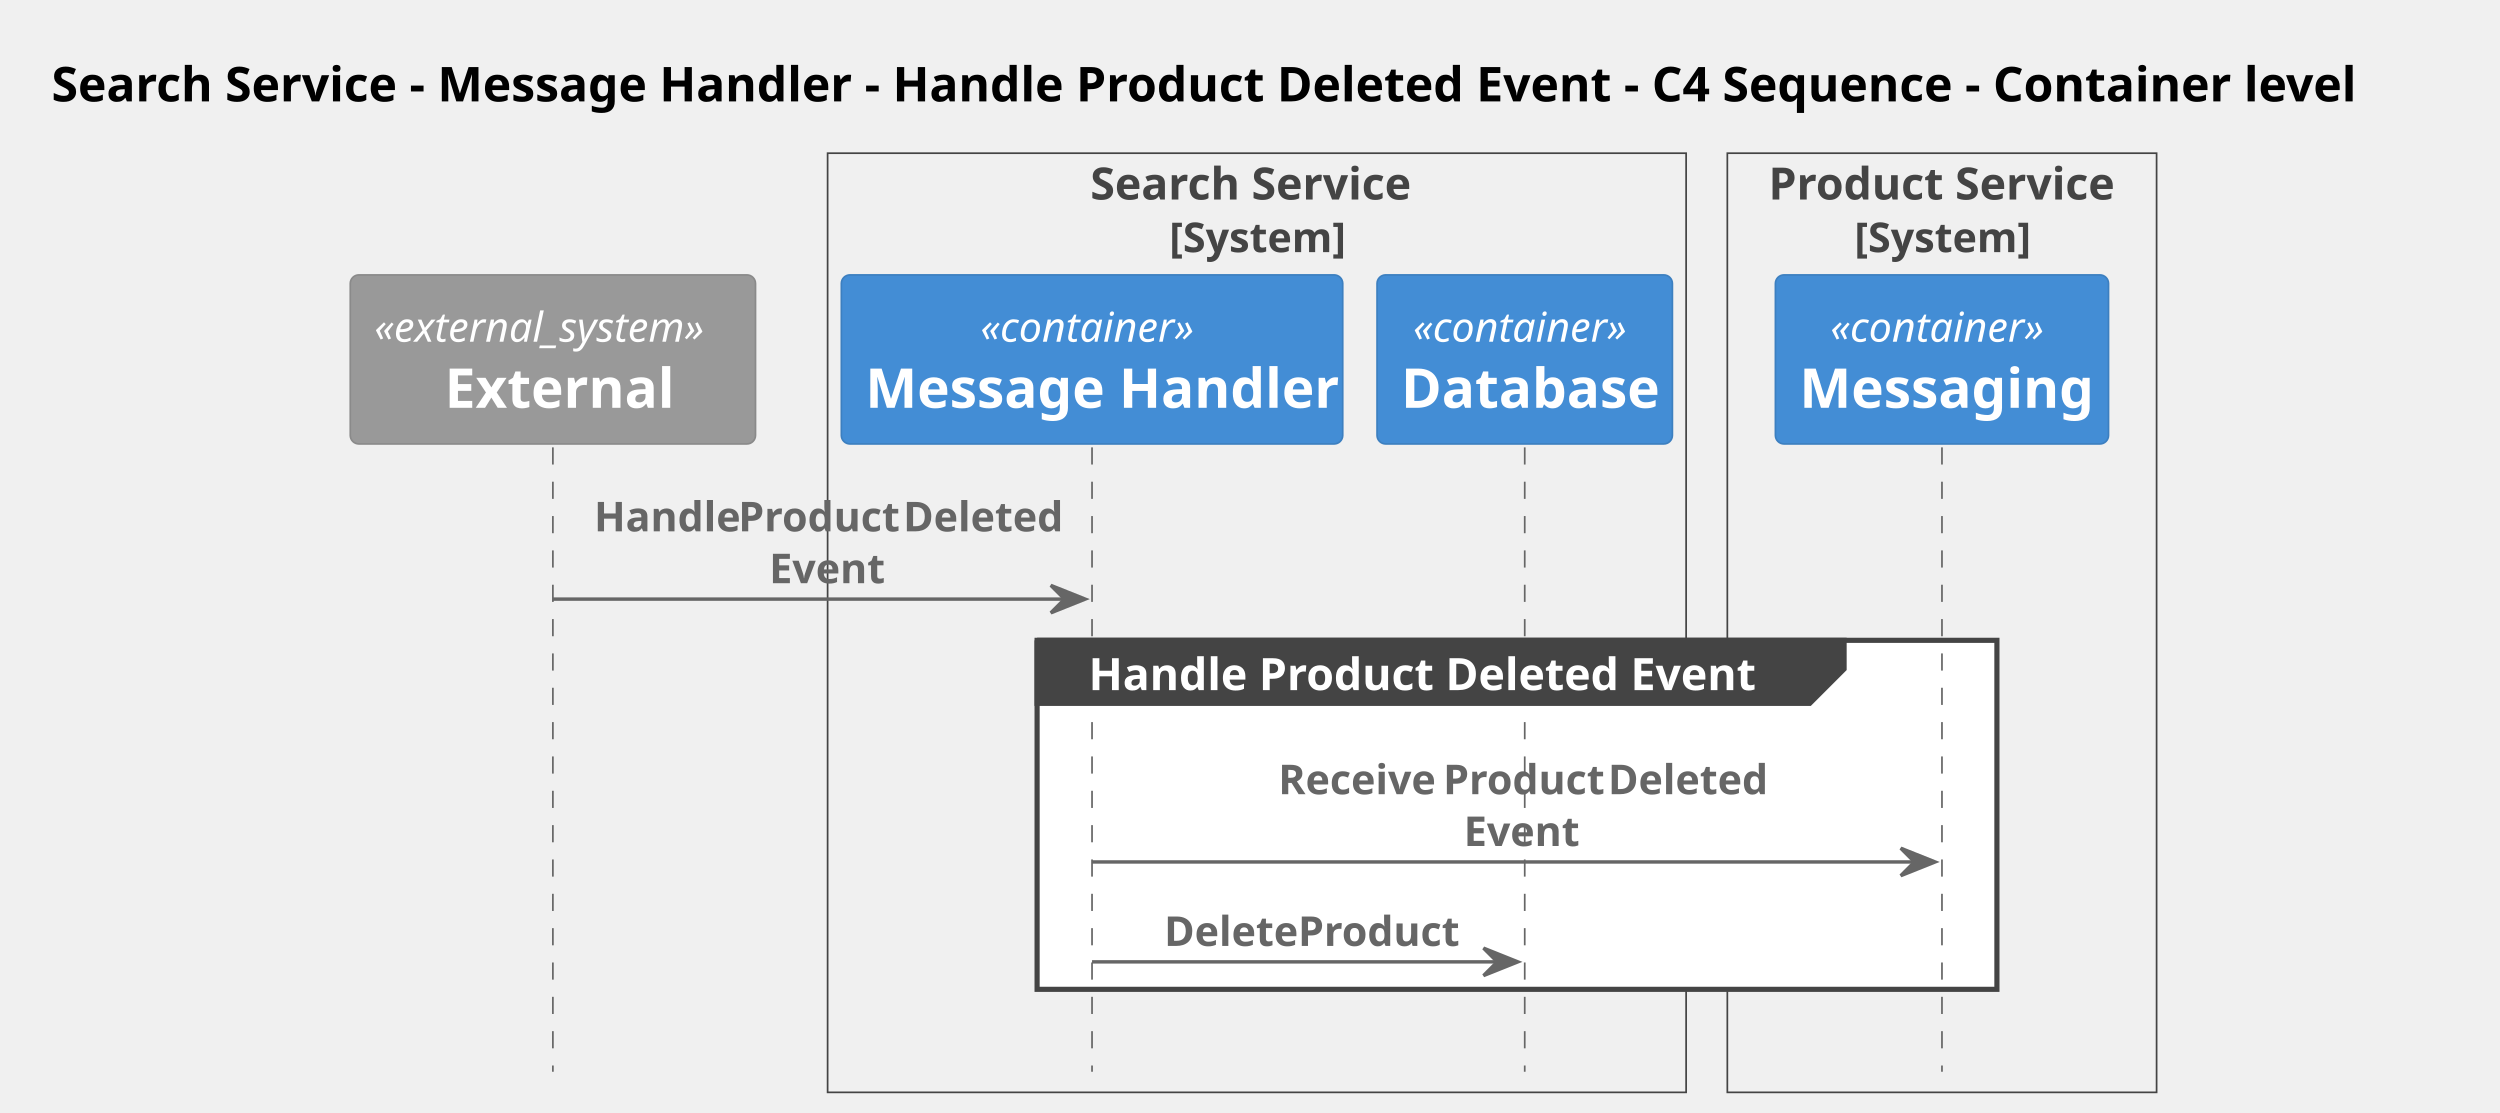
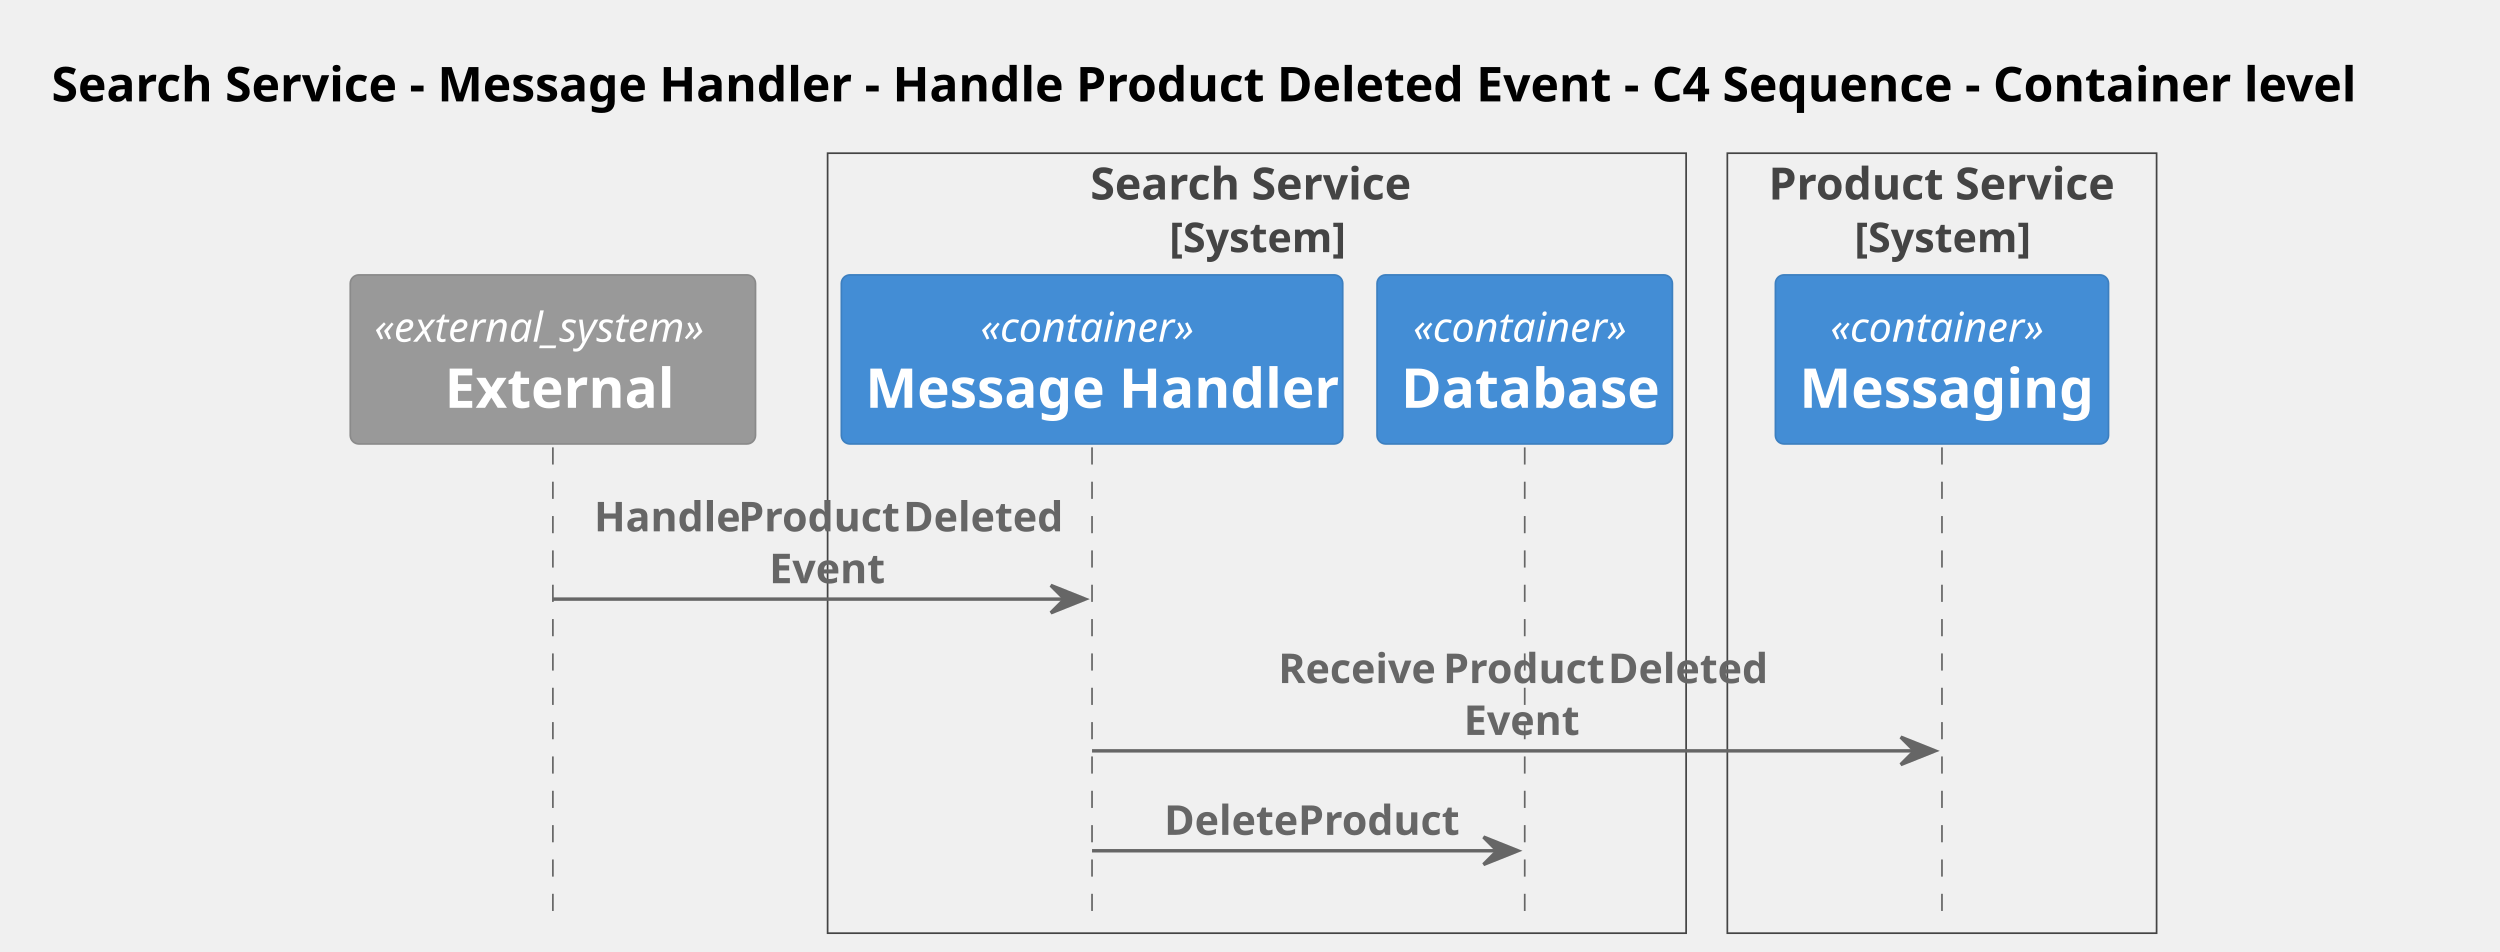
- <svg xmlns="http://www.w3.org/2000/svg" contentStyleType="text/css" height="324px" preserveAspectRatio="none" style="width:728px;height:324px;background:#FFFFFF;" version="1.1" viewBox="0 0 728 324" width="728px" zoomAndPan="magnify">
+ <svg xmlns="http://www.w3.org/2000/svg" contentStyleType="text/css" height="277px" preserveAspectRatio="none" style="width:728px;height:277px;background:#FFFFFF;" version="1.1" viewBox="0 0 728 277" width="728px" zoomAndPan="magnify">
  <defs />
  <g>
-     <rect fill="none" height="273.484" style="stroke:#444444;stroke-width:0.5;" width="250" x="241" y="44.609" />
+     <rect fill="none" height="227.133" style="stroke:#444444;stroke-width:0.5;" width="250" x="241" y="44.609" />
    <text fill="#444444" font-family="sans-serif" font-size="13" font-weight="bold" lengthAdjust="spacing" textLength="97" x="317.5" y="58.105">Search Service</text>
    <text fill="#444444" font-family="sans-serif" font-size="12" font-weight="bold" lengthAdjust="spacing" textLength="51" x="340.5" y="73.418">[System]</text>
-     <rect fill="none" height="273.484" style="stroke:#444444;stroke-width:0.5;" width="125" x="503" y="44.609" />
+     <rect fill="none" height="227.133" style="stroke:#444444;stroke-width:0.5;" width="125" x="503" y="44.609" />
    <text fill="#444444" font-family="sans-serif" font-size="13" font-weight="bold" lengthAdjust="spacing" textLength="101" x="515" y="58.105">Product Service</text>
    <text fill="#444444" font-family="sans-serif" font-size="12" font-weight="bold" lengthAdjust="spacing" textLength="51" x="540" y="73.418">[System]</text>
    <text fill="#000000" font-family="sans-serif" font-size="14" font-weight="bold" lengthAdjust="spacing" textLength="695" x="15" y="29.533">Search Service - Message Handler - Handle Product Deleted Event - C4 Sequence - Container level</text>
-     <rect fill="#FFFFFF" height="101.633" style="stroke:#FFFFFF;stroke-width:1.0;" width="279.5" x="302" y="186.461" />
-     <line style="stroke:#666666;stroke-width:0.5;stroke-dasharray:5.0,5.0;" x1="161" x2="161" y1="130.273" y2="312.094" />
-     <line style="stroke:#666666;stroke-width:0.5;stroke-dasharray:5.0,5.0;" x1="318" x2="318" y1="130.273" y2="312.094" />
-     <line style="stroke:#666666;stroke-width:0.5;stroke-dasharray:5.0,5.0;" x1="444" x2="444" y1="130.273" y2="312.094" />
-     <line style="stroke:#666666;stroke-width:0.5;stroke-dasharray:5.0,5.0;" x1="565.5" x2="565.5" y1="130.273" y2="312.094" />
+     <line style="stroke:#666666;stroke-width:0.5;stroke-dasharray:5.0,5.0;" x1="161" x2="161" y1="130.273" y2="265.742" />
+     <line style="stroke:#666666;stroke-width:0.5;stroke-dasharray:5.0,5.0;" x1="318" x2="318" y1="130.273" y2="265.742" />
+     <line style="stroke:#666666;stroke-width:0.5;stroke-dasharray:5.0,5.0;" x1="444" x2="444" y1="130.273" y2="265.742" />
+     <line style="stroke:#666666;stroke-width:0.5;stroke-dasharray:5.0,5.0;" x1="565.5" x2="565.5" y1="130.273" y2="265.742" />
    <rect fill="#999999" height="49.219" rx="2.5" ry="2.5" style="stroke:#8A8A8A;stroke-width:0.5;" width="118" x="102" y="80.055" />
    <text fill="#FFFFFF" font-family="sans-serif" font-size="12" font-style="italic" lengthAdjust="spacing" textLength="104" x="109" y="99.512">«external_system»</text>
    <text fill="#FFFFFF" font-family="sans-serif" font-size="16" font-weight="bold" lengthAdjust="spacing" textLength="63" x="129.5" y="118.758">External</text>
    <rect fill="#438DD5" height="49.219" rx="2.5" ry="2.5" style="stroke:#3C7FC0;stroke-width:0.5;" width="146" x="245" y="80.055" />
    <text fill="#FFFFFF" font-family="sans-serif" font-size="12" font-style="italic" lengthAdjust="spacing" textLength="65" x="285.5" y="99.512">«container»</text>
    <text fill="#FFFFFF" font-family="sans-serif" font-size="16" font-weight="bold" lengthAdjust="spacing" textLength="132" x="252" y="118.758">Message Handler</text>
    <rect fill="#438DD5" height="49.219" rx="2.5" ry="2.5" style="stroke:#3C7FC0;stroke-width:0.5;" width="86" x="401" y="80.055" />
    <text fill="#FFFFFF" font-family="sans-serif" font-size="12" font-style="italic" lengthAdjust="spacing" textLength="65" x="411.5" y="99.512">«container»</text>
    <text fill="#FFFFFF" font-family="sans-serif" font-size="16" font-weight="bold" lengthAdjust="spacing" textLength="72" x="408" y="118.758">Database</text>
    <rect fill="#438DD5" height="49.219" rx="2.5" ry="2.5" style="stroke:#3C7FC0;stroke-width:0.5;" width="97" x="517" y="80.055" />
    <text fill="#FFFFFF" font-family="sans-serif" font-size="12" font-style="italic" lengthAdjust="spacing" textLength="65" x="533" y="99.512">«container»</text>
    <text fill="#FFFFFF" font-family="sans-serif" font-size="16" font-weight="bold" lengthAdjust="spacing" textLength="83" x="524" y="118.758">Messaging</text>
    <polygon fill="#666666" points="306,170.461,316,174.461,306,178.461,310,174.461" style="stroke:#666666;stroke-width:1.0;" />
    <line style="stroke:#666666;stroke-width:1.0;" x1="161" x2="312" y1="174.461" y2="174.461" />
    <text fill="#666666" font-family="sans-serif" font-size="12" font-weight="bold" lengthAdjust="spacing" textLength="39" x="173" y="154.731">Handle</text>
    <text fill="#666666" font-family="sans-serif" font-size="12" font-weight="bold" lengthAdjust="spacing" textLength="3" x="212" y="154.731"> </text>
    <text fill="#666666" font-family="sans-serif" font-size="12" font-weight="bold" lengthAdjust="spacing" textLength="45" x="215" y="154.731">Product</text>
    <text fill="#666666" font-family="sans-serif" font-size="12" font-weight="bold" lengthAdjust="spacing" textLength="3" x="260" y="154.731"> </text>
    <text fill="#666666" font-family="sans-serif" font-size="12" font-weight="bold" lengthAdjust="spacing" textLength="43" x="263" y="154.731">Deleted</text>
    <text fill="#666666" font-family="sans-serif" font-size="12" font-weight="bold" lengthAdjust="spacing" textLength="31" x="224" y="169.824">Event</text>
-     <path d="M302,186.461 L537,186.461 L537,194.812 L527,204.812 L302,204.812 L302,186.461 " fill="#444444" style="stroke:#444444;stroke-width:1.5;" />
-     <rect fill="none" height="101.633" style="stroke:#444444;stroke-width:1.5;" width="279.5" x="302" y="186.461" />
-     <text fill="#FFFFFF" font-family="sans-serif" font-size="13" font-weight="bold" lengthAdjust="spacing" textLength="190" x="317" y="200.956">Handle Product Deleted Event</text>
-     <polygon fill="#666666" points="553.5,247,563.5,251,553.5,255,557.5,251" style="stroke:#666666;stroke-width:1.0;" />
-     <line style="stroke:#666666;stroke-width:1.0;" x1="318" x2="559.5" y1="251" y2="251" />
-     <text fill="#666666" font-family="sans-serif" font-size="12" font-weight="bold" lengthAdjust="spacing" textLength="45" x="372.25" y="231.269">Receive</text>
-     <text fill="#666666" font-family="sans-serif" font-size="12" font-weight="bold" lengthAdjust="spacing" textLength="3" x="417.25" y="231.269"> </text>
-     <text fill="#666666" font-family="sans-serif" font-size="12" font-weight="bold" lengthAdjust="spacing" textLength="45" x="420.25" y="231.269">Product</text>
-     <text fill="#666666" font-family="sans-serif" font-size="12" font-weight="bold" lengthAdjust="spacing" textLength="3" x="465.25" y="231.269"> </text>
-     <text fill="#666666" font-family="sans-serif" font-size="12" font-weight="bold" lengthAdjust="spacing" textLength="43" x="468.25" y="231.269">Deleted</text>
-     <text fill="#666666" font-family="sans-serif" font-size="12" font-weight="bold" lengthAdjust="spacing" textLength="31" x="426.25" y="246.363">Event</text>
-     <polygon fill="#666666" points="432,276.094,442,280.094,432,284.094,436,280.094" style="stroke:#666666;stroke-width:1.0;" />
-     <line style="stroke:#666666;stroke-width:1.0;" x1="318" x2="438" y1="280.094" y2="280.094" />
-     <text fill="#666666" font-family="sans-serif" font-size="12" font-weight="bold" lengthAdjust="spacing" textLength="36" x="339" y="275.457">Delete</text>
-     <text fill="#666666" font-family="sans-serif" font-size="12" font-weight="bold" lengthAdjust="spacing" textLength="3" x="375" y="275.457"> </text>
-     <text fill="#666666" font-family="sans-serif" font-size="12" font-weight="bold" lengthAdjust="spacing" textLength="45" x="378" y="275.457">Product</text>
+     <polygon fill="#666666" points="553.5,214.648,563.5,218.648,553.5,222.648,557.5,218.648" style="stroke:#666666;stroke-width:1.0;" />
+     <line style="stroke:#666666;stroke-width:1.0;" x1="318" x2="559.5" y1="218.648" y2="218.648" />
+     <text fill="#666666" font-family="sans-serif" font-size="12" font-weight="bold" lengthAdjust="spacing" textLength="45" x="372.25" y="198.918">Receive</text>
+     <text fill="#666666" font-family="sans-serif" font-size="12" font-weight="bold" lengthAdjust="spacing" textLength="3" x="417.25" y="198.918"> </text>
+     <text fill="#666666" font-family="sans-serif" font-size="12" font-weight="bold" lengthAdjust="spacing" textLength="45" x="420.25" y="198.918">Product</text>
+     <text fill="#666666" font-family="sans-serif" font-size="12" font-weight="bold" lengthAdjust="spacing" textLength="3" x="465.25" y="198.918"> </text>
+     <text fill="#666666" font-family="sans-serif" font-size="12" font-weight="bold" lengthAdjust="spacing" textLength="43" x="468.25" y="198.918">Deleted</text>
+     <text fill="#666666" font-family="sans-serif" font-size="12" font-weight="bold" lengthAdjust="spacing" textLength="31" x="426.25" y="214.012">Event</text>
+     <polygon fill="#666666" points="432,243.742,442,247.742,432,251.742,436,247.742" style="stroke:#666666;stroke-width:1.0;" />
+     <line style="stroke:#666666;stroke-width:1.0;" x1="318" x2="438" y1="247.742" y2="247.742" />
+     <text fill="#666666" font-family="sans-serif" font-size="12" font-weight="bold" lengthAdjust="spacing" textLength="36" x="339" y="243.106">Delete</text>
+     <text fill="#666666" font-family="sans-serif" font-size="12" font-weight="bold" lengthAdjust="spacing" textLength="3" x="375" y="243.106"> </text>
+     <text fill="#666666" font-family="sans-serif" font-size="12" font-weight="bold" lengthAdjust="spacing" textLength="45" x="378" y="243.106">Product</text>
  </g>
</svg>
